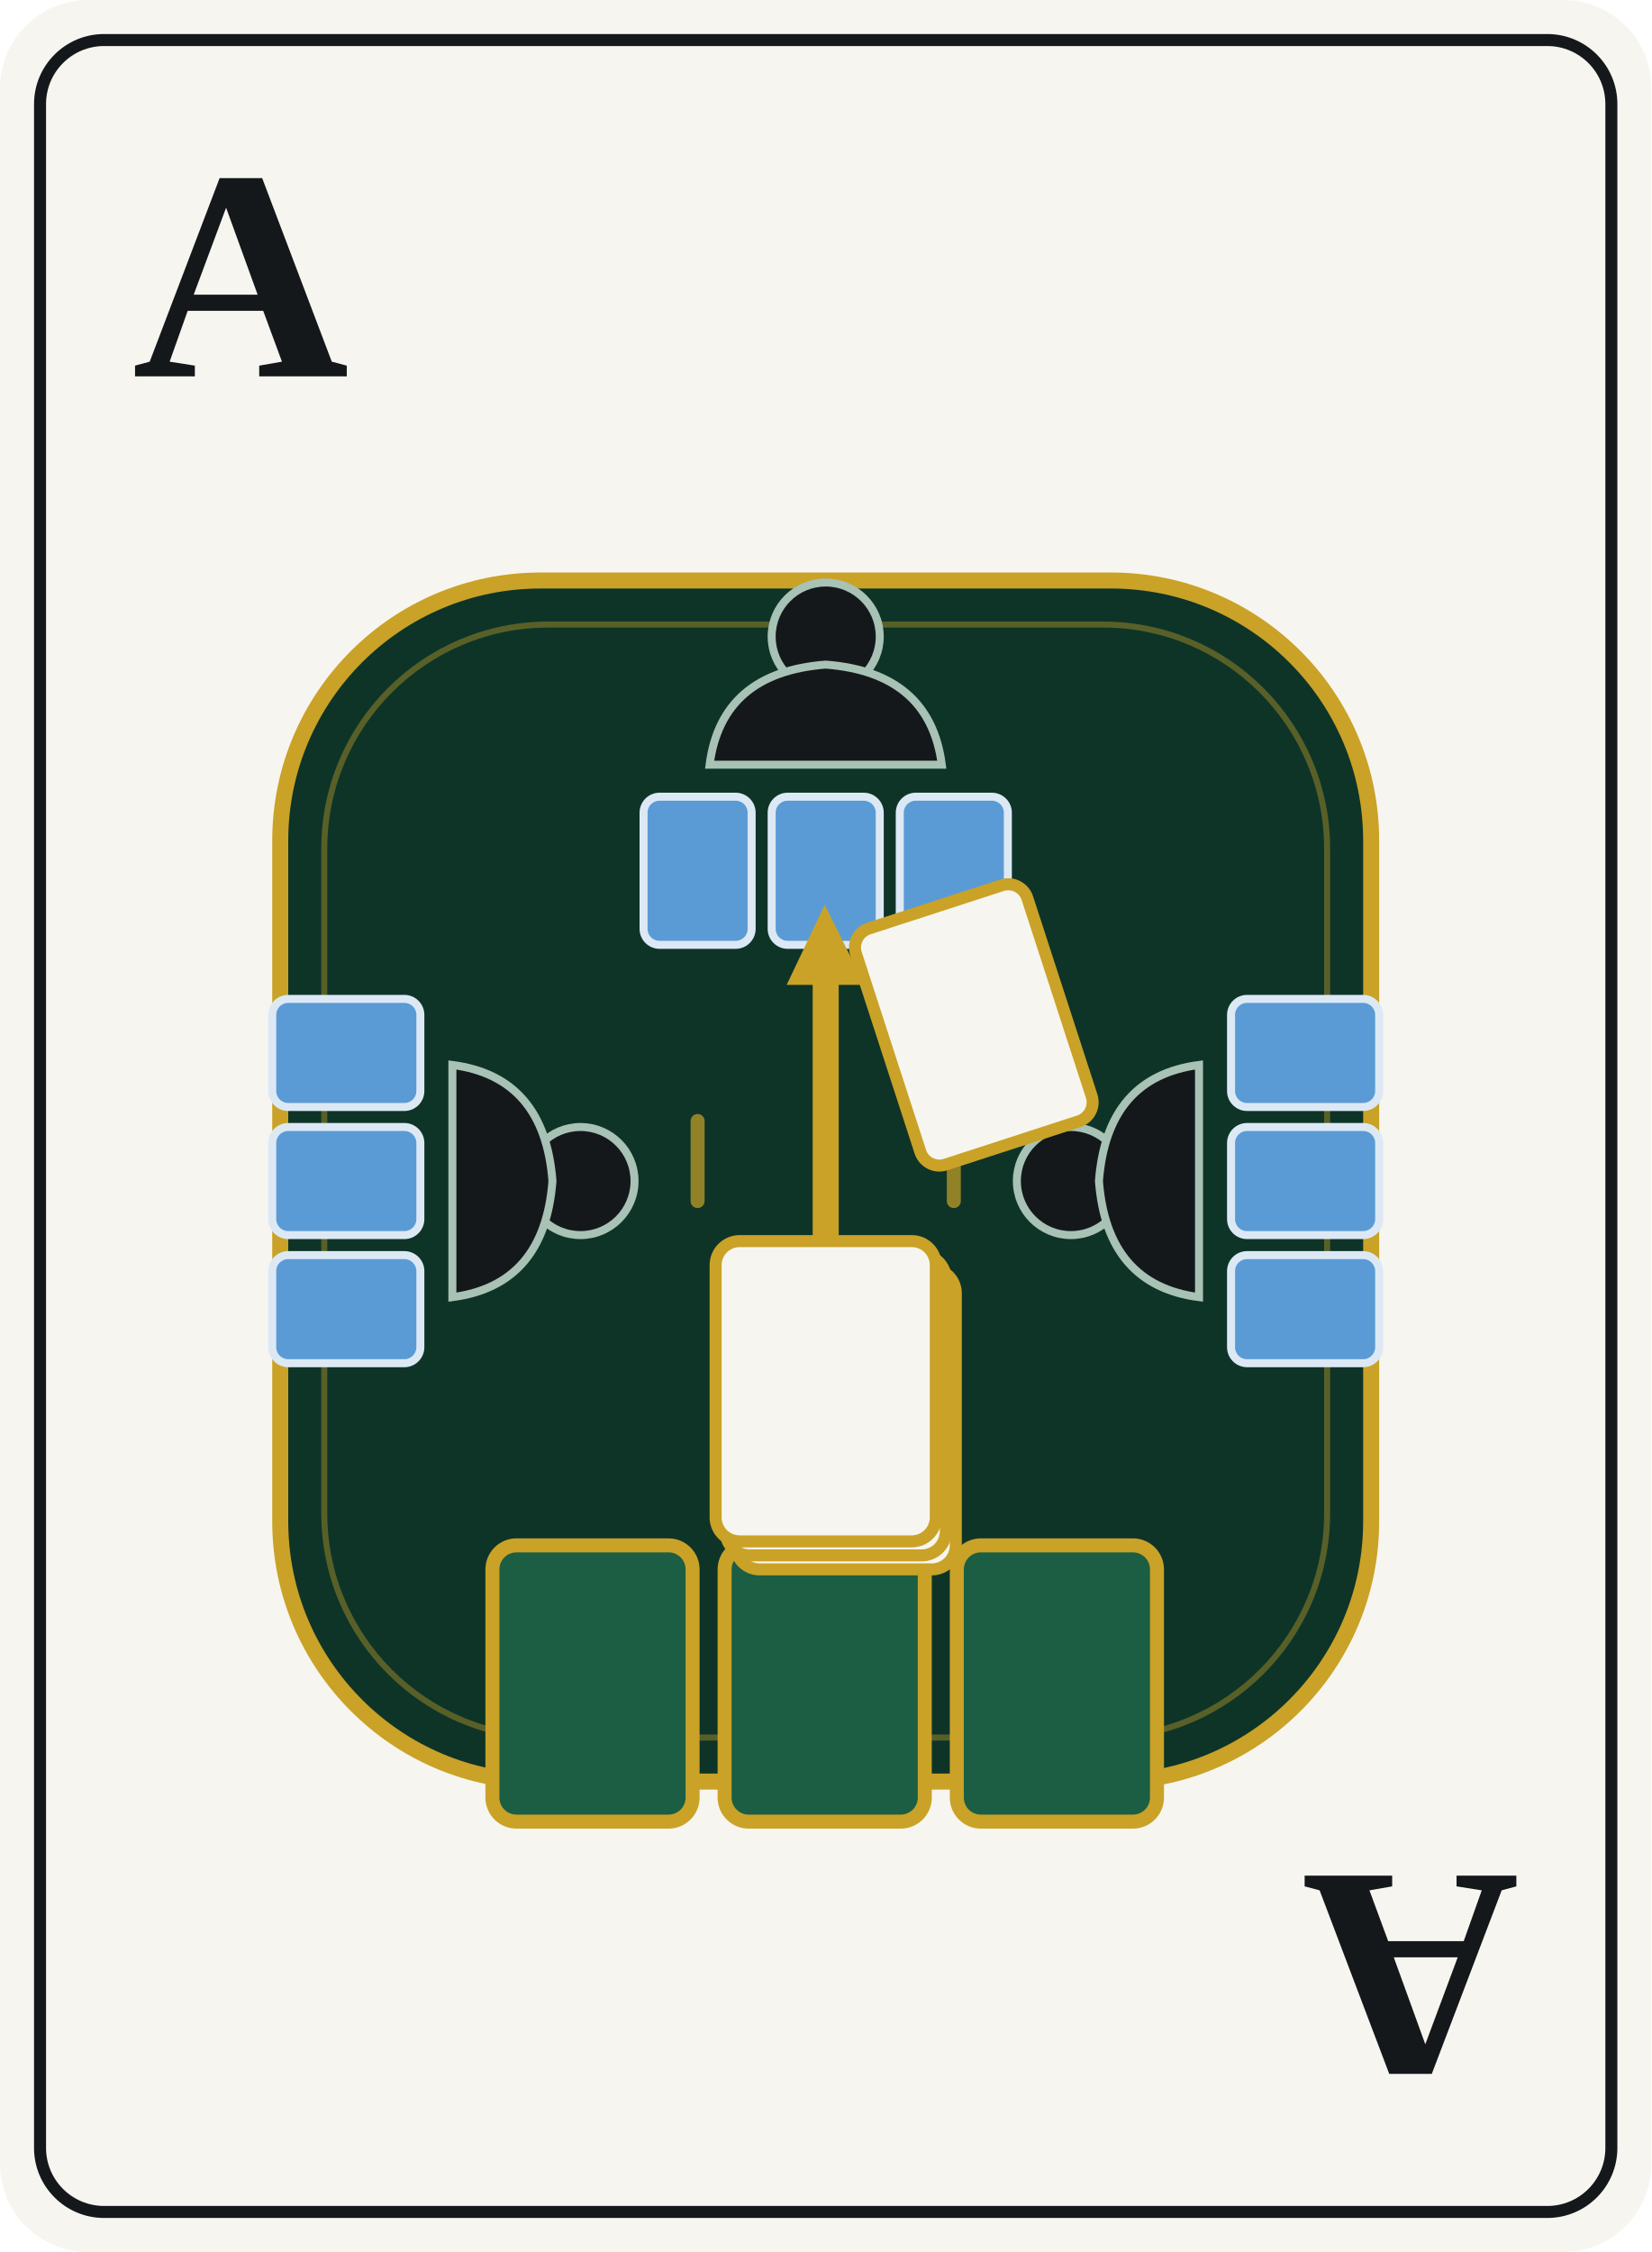
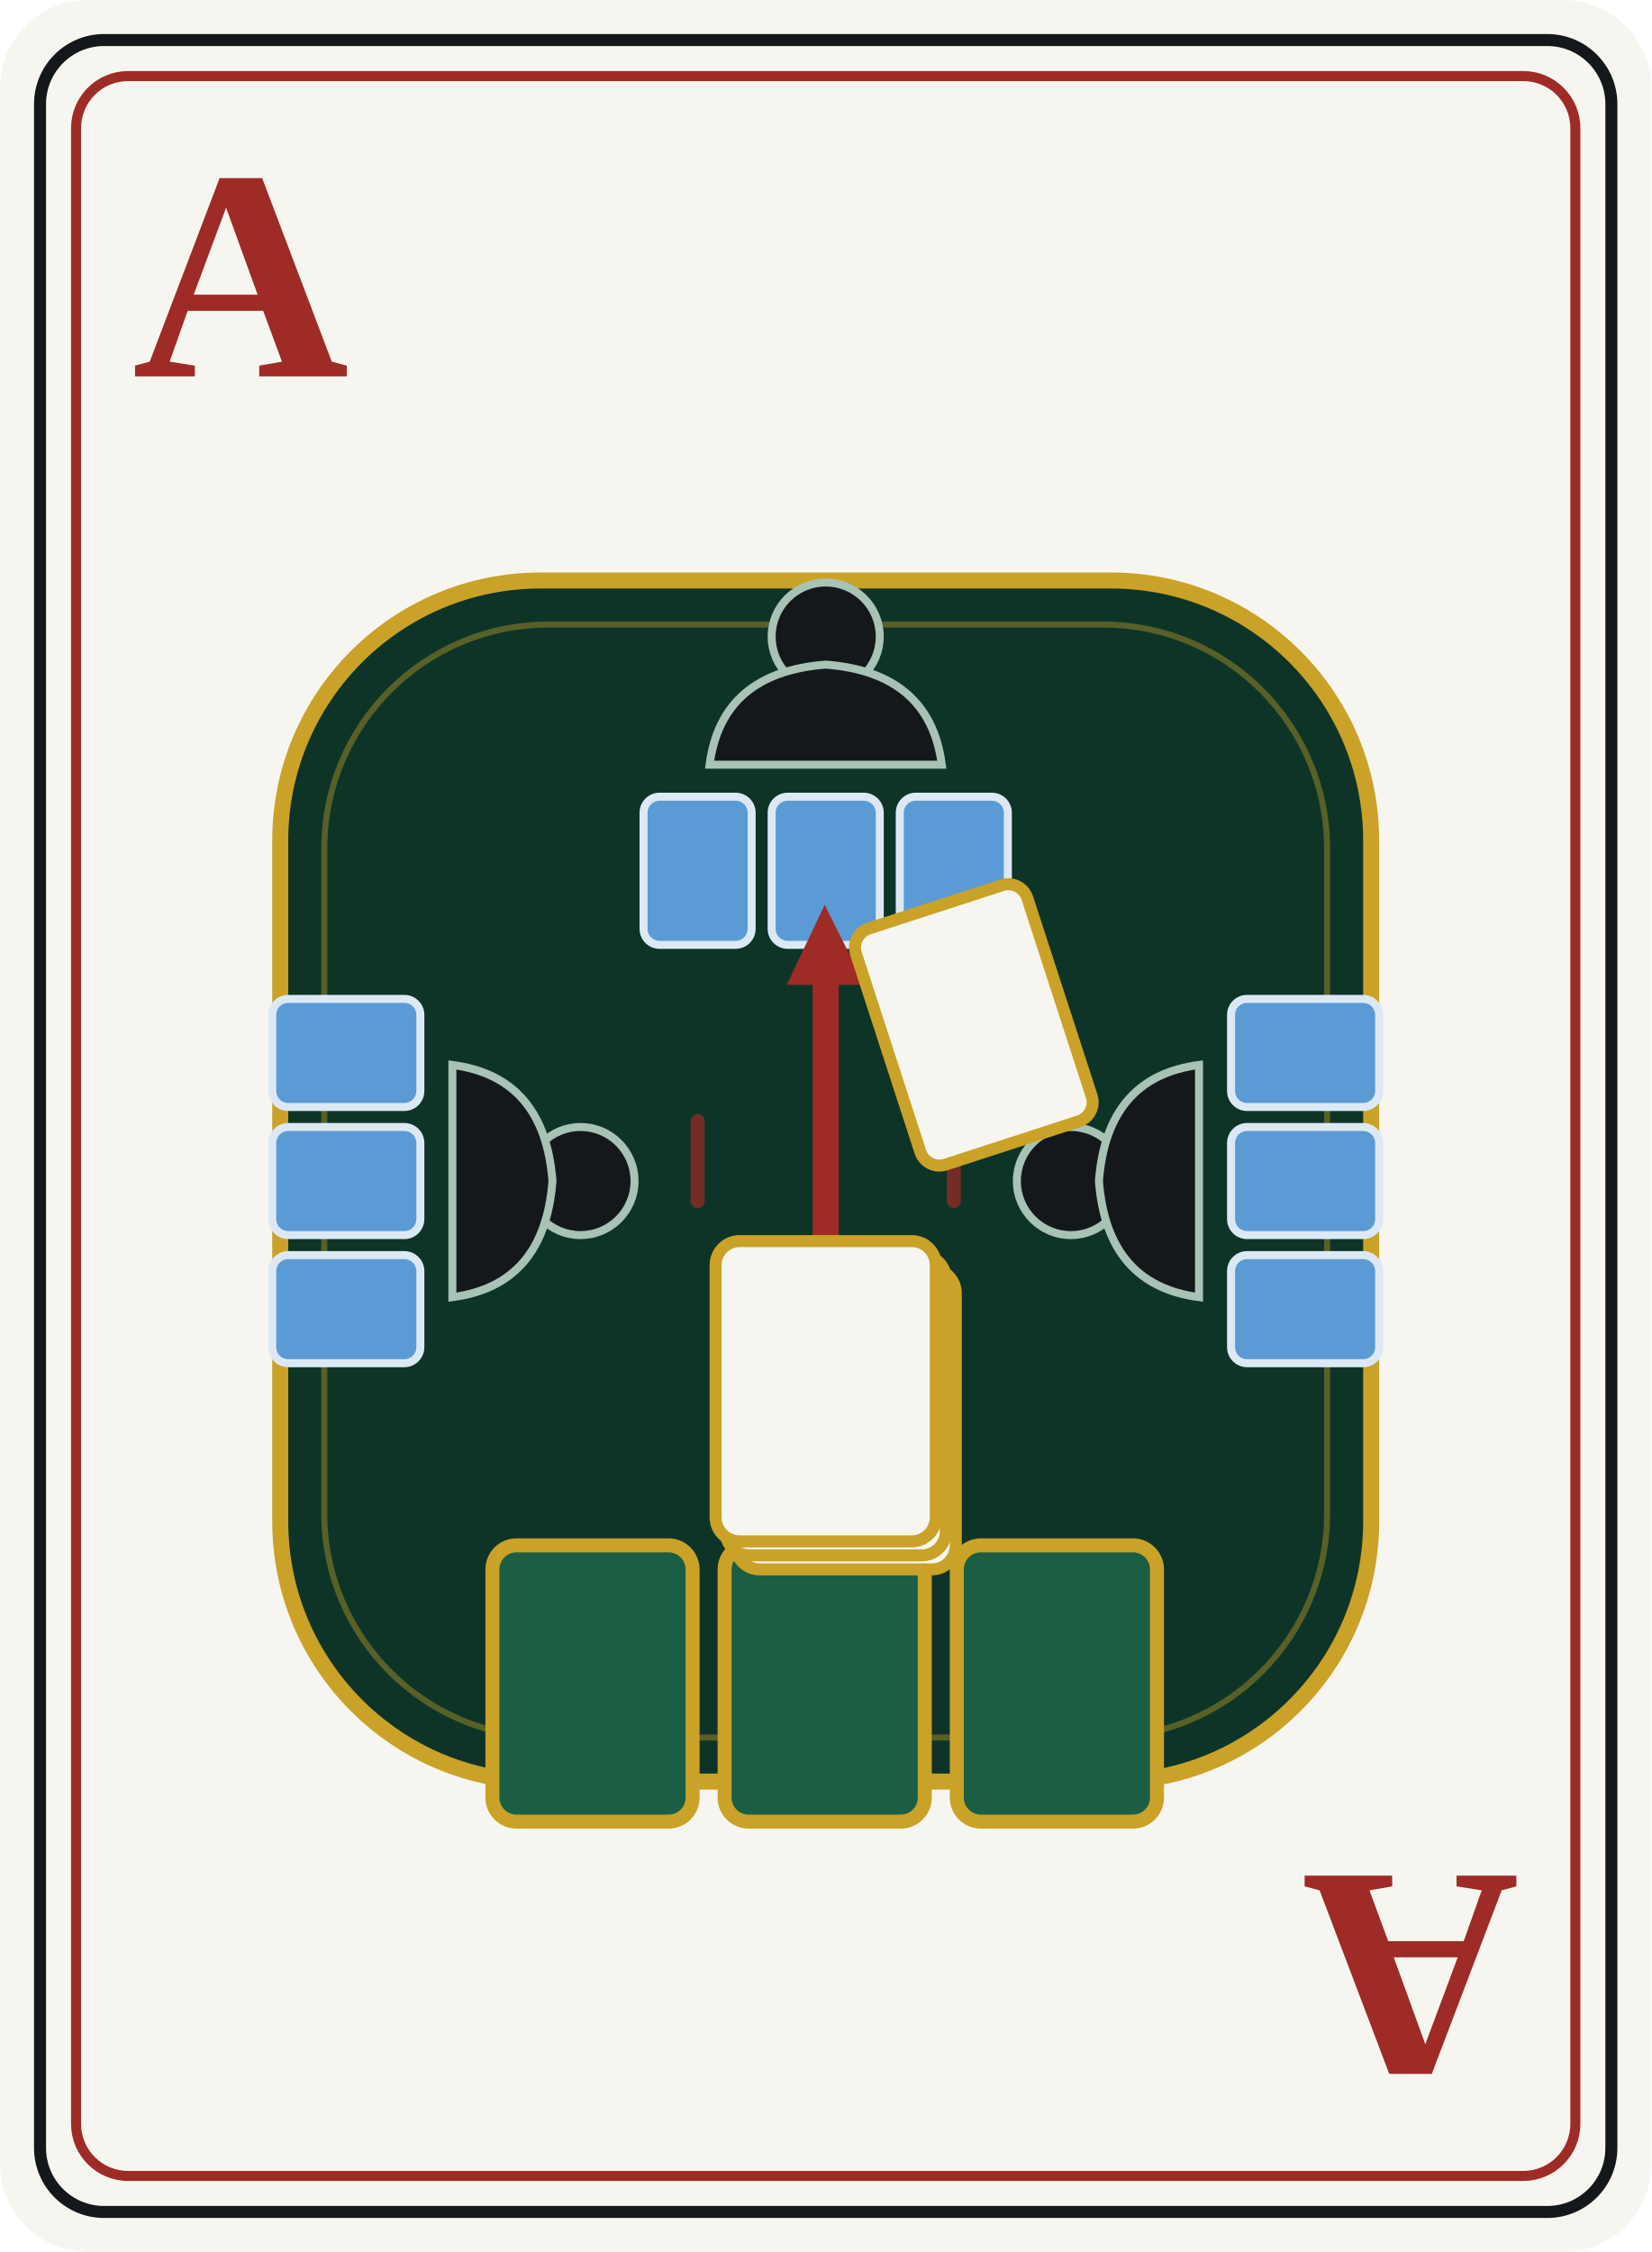
<svg xmlns="http://www.w3.org/2000/svg" viewBox="0 0 825 1125">
  <rect width="825" height="1125" rx="44" fill="#F7F5EF" />
  <rect x="20" y="20" width="785" height="1085" rx="32" fill="none" stroke="#14181B" stroke-width="6" />
-   <text x="66" y="188" font-family="Georgia, 'Times New Roman', serif" font-size="150" font-weight="bold" fill="#14181B">A</text>
+   <rect x="38" y="38" width="749" height="1049" rx="26" fill="none" stroke="#9E2B25" stroke-width="5" />
+   <text x="66" y="188" font-family="Georgia, 'Times New Roman', serif" font-size="150" font-weight="bold" fill="#9E2B25">A</text>
  <g transform="rotate(180 412.5 562.5)">
-     <text x="66" y="188" font-family="Georgia, 'Times New Roman', serif" font-size="150" font-weight="bold" fill="#14181B">A</text>
+     <text x="66" y="188" font-family="Georgia, 'Times New Roman', serif" font-size="150" font-weight="bold" fill="#9E2B25">A</text>
  </g>
  <rect x="140" y="290" width="545" height="600" rx="130" fill="#0E3428" stroke="#C9A227" stroke-width="8" />
  <rect x="162" y="312" width="501" height="556" rx="112" fill="none" stroke="#C9A227" stroke-width="3" opacity="0.4" />
  <g transform="translate(412.5 384) rotate(0.0)">
    <circle cx="0" cy="-66" r="27" fill="#14181B" stroke="#A8C2B5" stroke-width="4" />
    <path d="M -58,-2 Q -52,-48 0,-52 Q 52,-48 58,-2 Z" fill="#14181B" stroke="#A8C2B5" stroke-width="4" />
    <rect x="-91" y="14" width="54" height="74" rx="8" fill="#5B9BD5" stroke="#DCE9F5" stroke-width="4" />
    <rect x="-27" y="14" width="54" height="74" rx="8" fill="#5B9BD5" stroke="#DCE9F5" stroke-width="4" />
    <rect x="37" y="14" width="54" height="74" rx="8" fill="#5B9BD5" stroke="#DCE9F5" stroke-width="4" />
  </g>
  <g transform="translate(224 590) rotate(90)">
    <circle cx="0" cy="-66" r="27" fill="#14181B" stroke="#A8C2B5" stroke-width="4" />
    <path d="M -58,-2 Q -52,-48 0,-52 Q 52,-48 58,-2 Z" fill="#14181B" stroke="#A8C2B5" stroke-width="4" />
    <rect x="-91" y="14" width="54" height="74" rx="8" fill="#5B9BD5" stroke="#DCE9F5" stroke-width="4" />
    <rect x="-27" y="14" width="54" height="74" rx="8" fill="#5B9BD5" stroke="#DCE9F5" stroke-width="4" />
    <rect x="37" y="14" width="54" height="74" rx="8" fill="#5B9BD5" stroke="#DCE9F5" stroke-width="4" />
  </g>
  <g transform="translate(601 590) rotate(-90)">
    <circle cx="0" cy="-66" r="27" fill="#14181B" stroke="#A8C2B5" stroke-width="4" />
    <path d="M -58,-2 Q -52,-48 0,-52 Q 52,-48 58,-2 Z" fill="#14181B" stroke="#A8C2B5" stroke-width="4" />
    <rect x="-91" y="14" width="54" height="74" rx="8" fill="#5B9BD5" stroke="#DCE9F5" stroke-width="4" />
    <rect x="-27" y="14" width="54" height="74" rx="8" fill="#5B9BD5" stroke="#DCE9F5" stroke-width="4" />
    <rect x="37" y="14" width="54" height="74" rx="8" fill="#5B9BD5" stroke="#DCE9F5" stroke-width="4" />
  </g>
  <rect x="246" y="772" width="100" height="138" rx="12" fill="#1B5E43" stroke="#C9A227" stroke-width="7" />
  <rect x="362" y="772" width="100" height="138" rx="12" fill="#1B5E43" stroke="#C9A227" stroke-width="7" />
  <rect x="478" y="772" width="100" height="138" rx="12" fill="#1B5E43" stroke="#C9A227" stroke-width="7" />
-   <line x1="412.5" y1="640" x2="412.5" y2="470" stroke="#C9A227" stroke-width="13" stroke-linecap="round" />
-   <polygon points="412,452 432,492 393,492" fill="#C9A227" />
-   <line x1="348.5" y1="560" x2="348.5" y2="600" stroke="#C9A227" stroke-width="7" stroke-linecap="round" opacity="0.7" />
-   <line x1="476.5" y1="560" x2="476.5" y2="600" stroke="#C9A227" stroke-width="7" stroke-linecap="round" opacity="0.7" />
+   <line x1="412.5" y1="640" x2="412.5" y2="470" stroke="#9E2B25" stroke-width="13" stroke-linecap="round" />
+   <polygon points="412,452 432,492 393,492" fill="#9E2B25" />
+   <line x1="348.5" y1="560" x2="348.5" y2="600" stroke="#9E2B25" stroke-width="7" stroke-linecap="round" opacity="0.7" />
+   <line x1="476.5" y1="560" x2="476.5" y2="600" stroke="#9E2B25" stroke-width="7" stroke-linecap="round" opacity="0.7" />
  <rect x="367.5" y="634" width="110" height="150" rx="12" fill="#F7F5EF" stroke="#C9A227" stroke-width="6" />
  <rect x="362.5" y="627" width="110" height="150" rx="12" fill="#F7F5EF" stroke="#C9A227" stroke-width="6" />
  <rect x="357.5" y="620" width="110" height="150" rx="12" fill="#F7F5EF" stroke="#C9A227" stroke-width="6" />
  <g transform="rotate(-18 486.5 512)">
    <rect x="441.5" y="450" width="90" height="124" rx="10" fill="#F7F5EF" stroke="#C9A227" stroke-width="6" />
  </g>
</svg>
